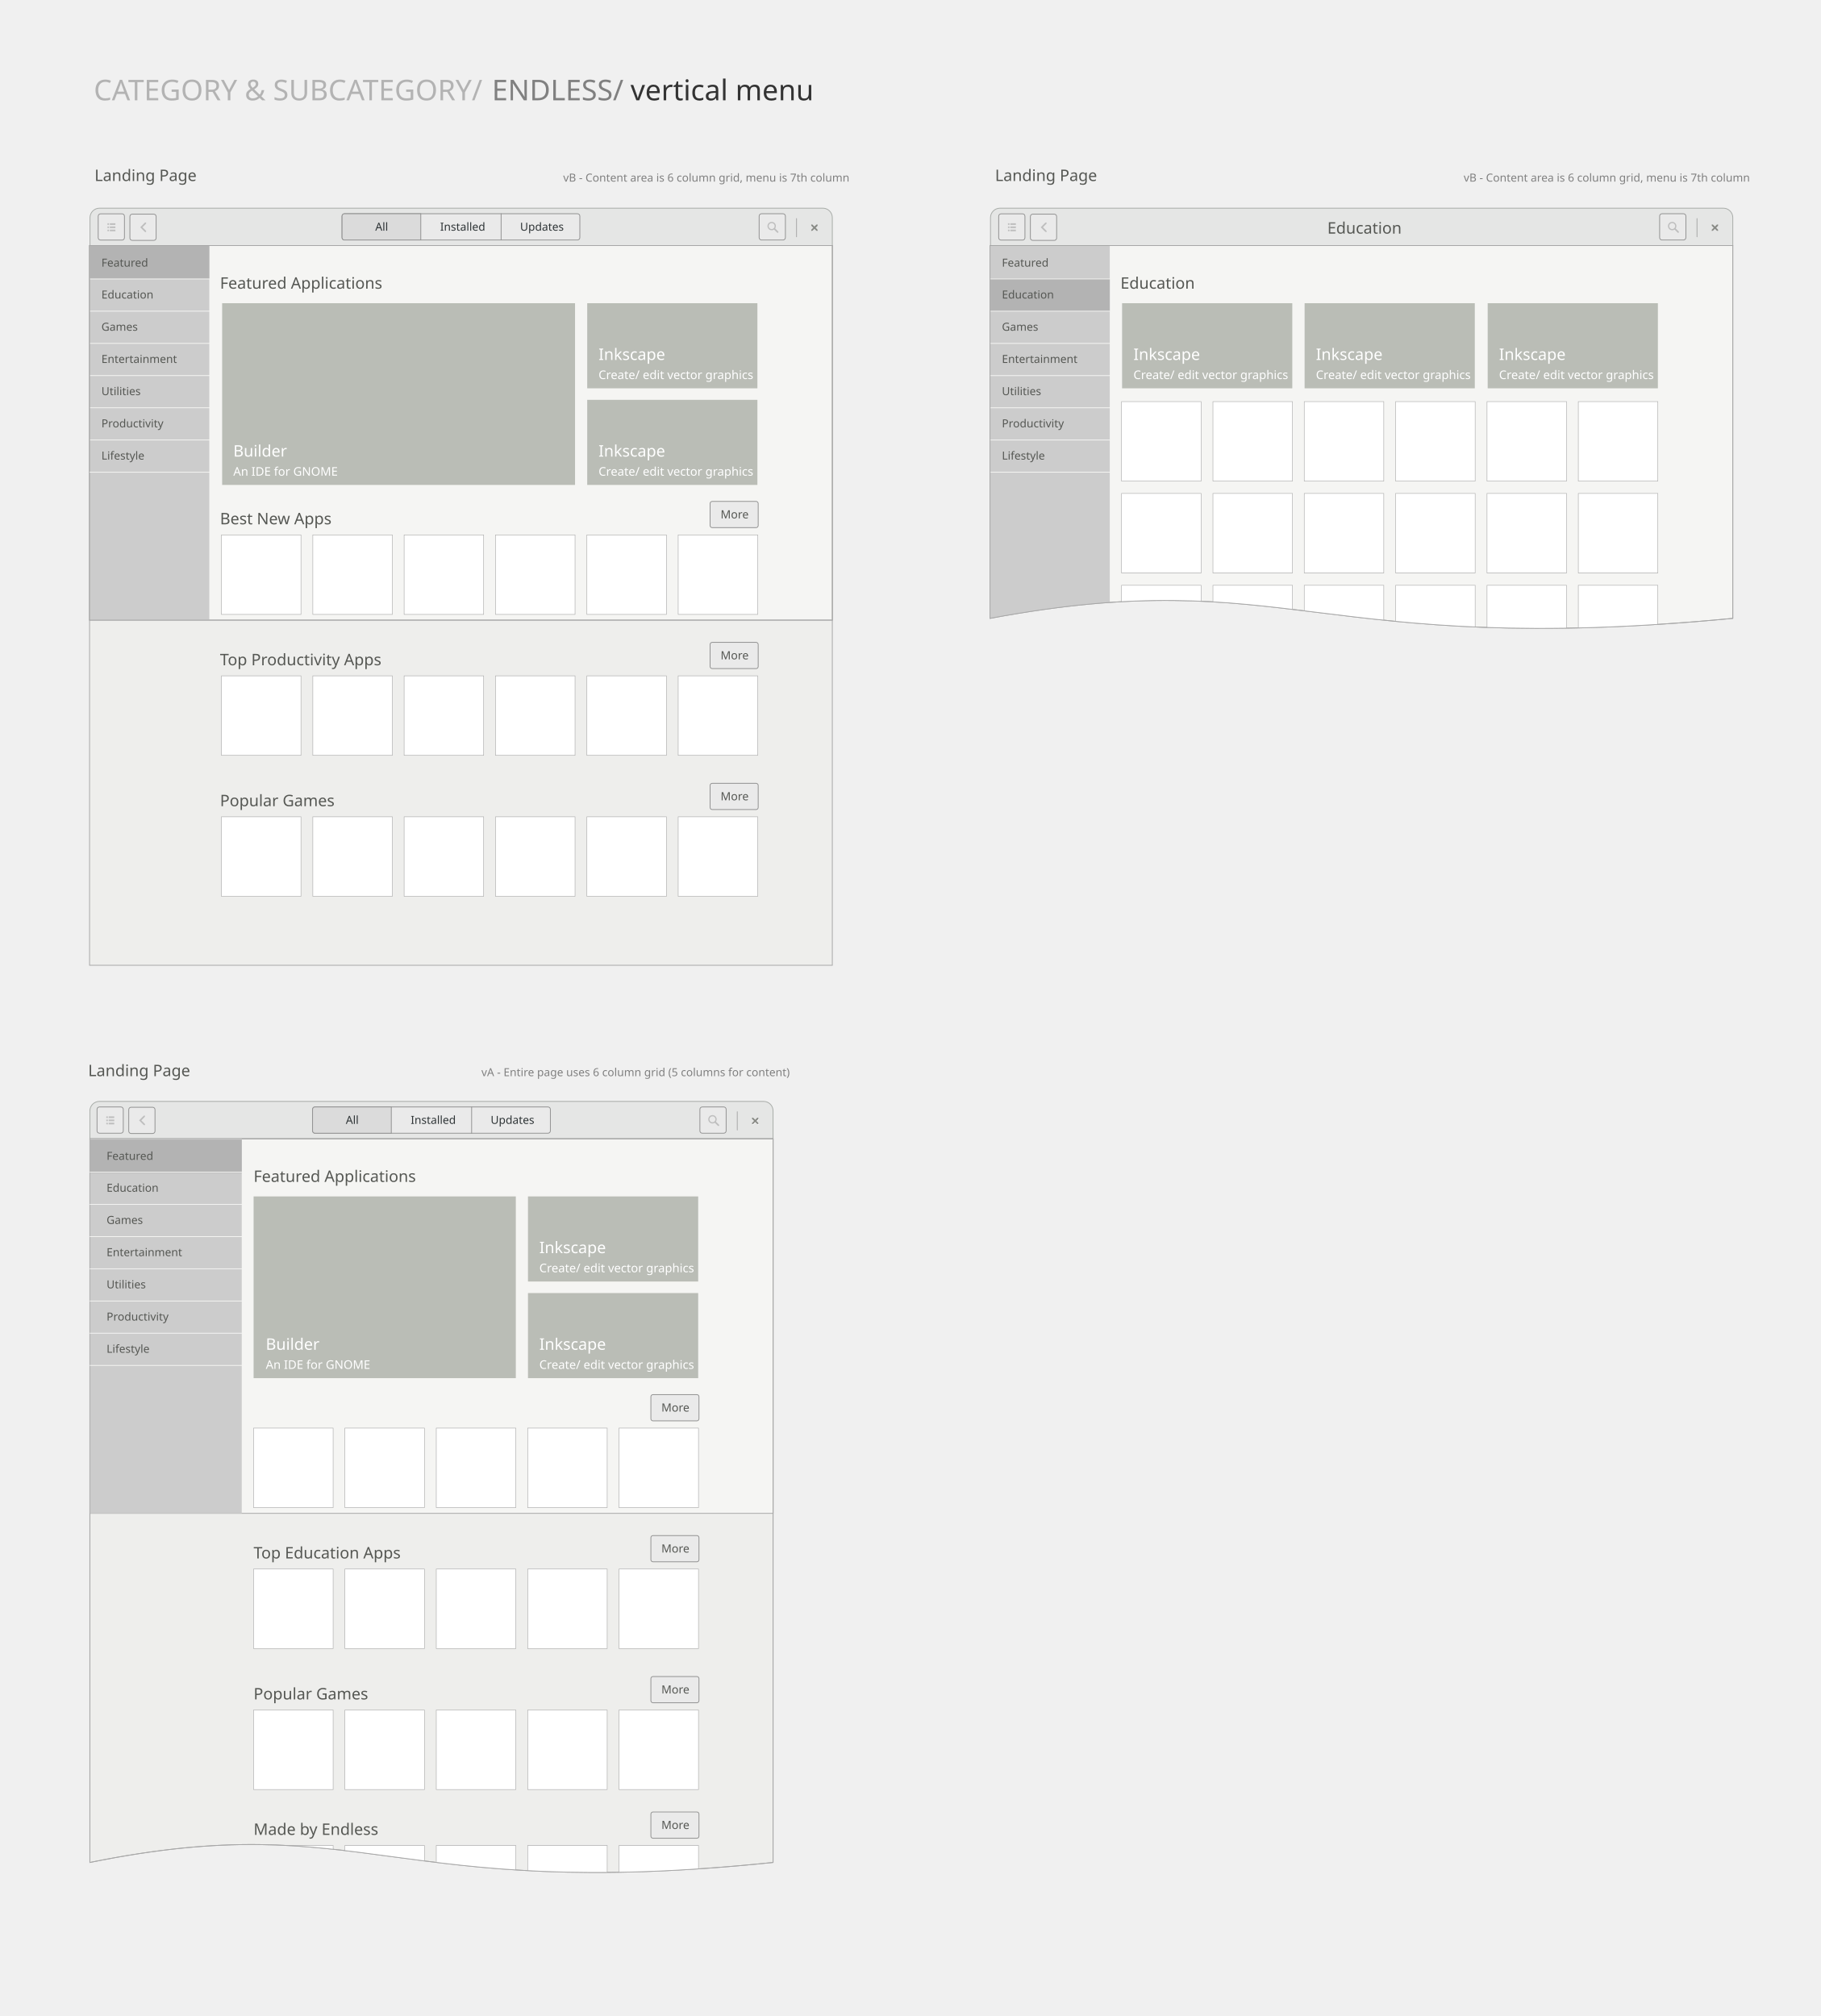
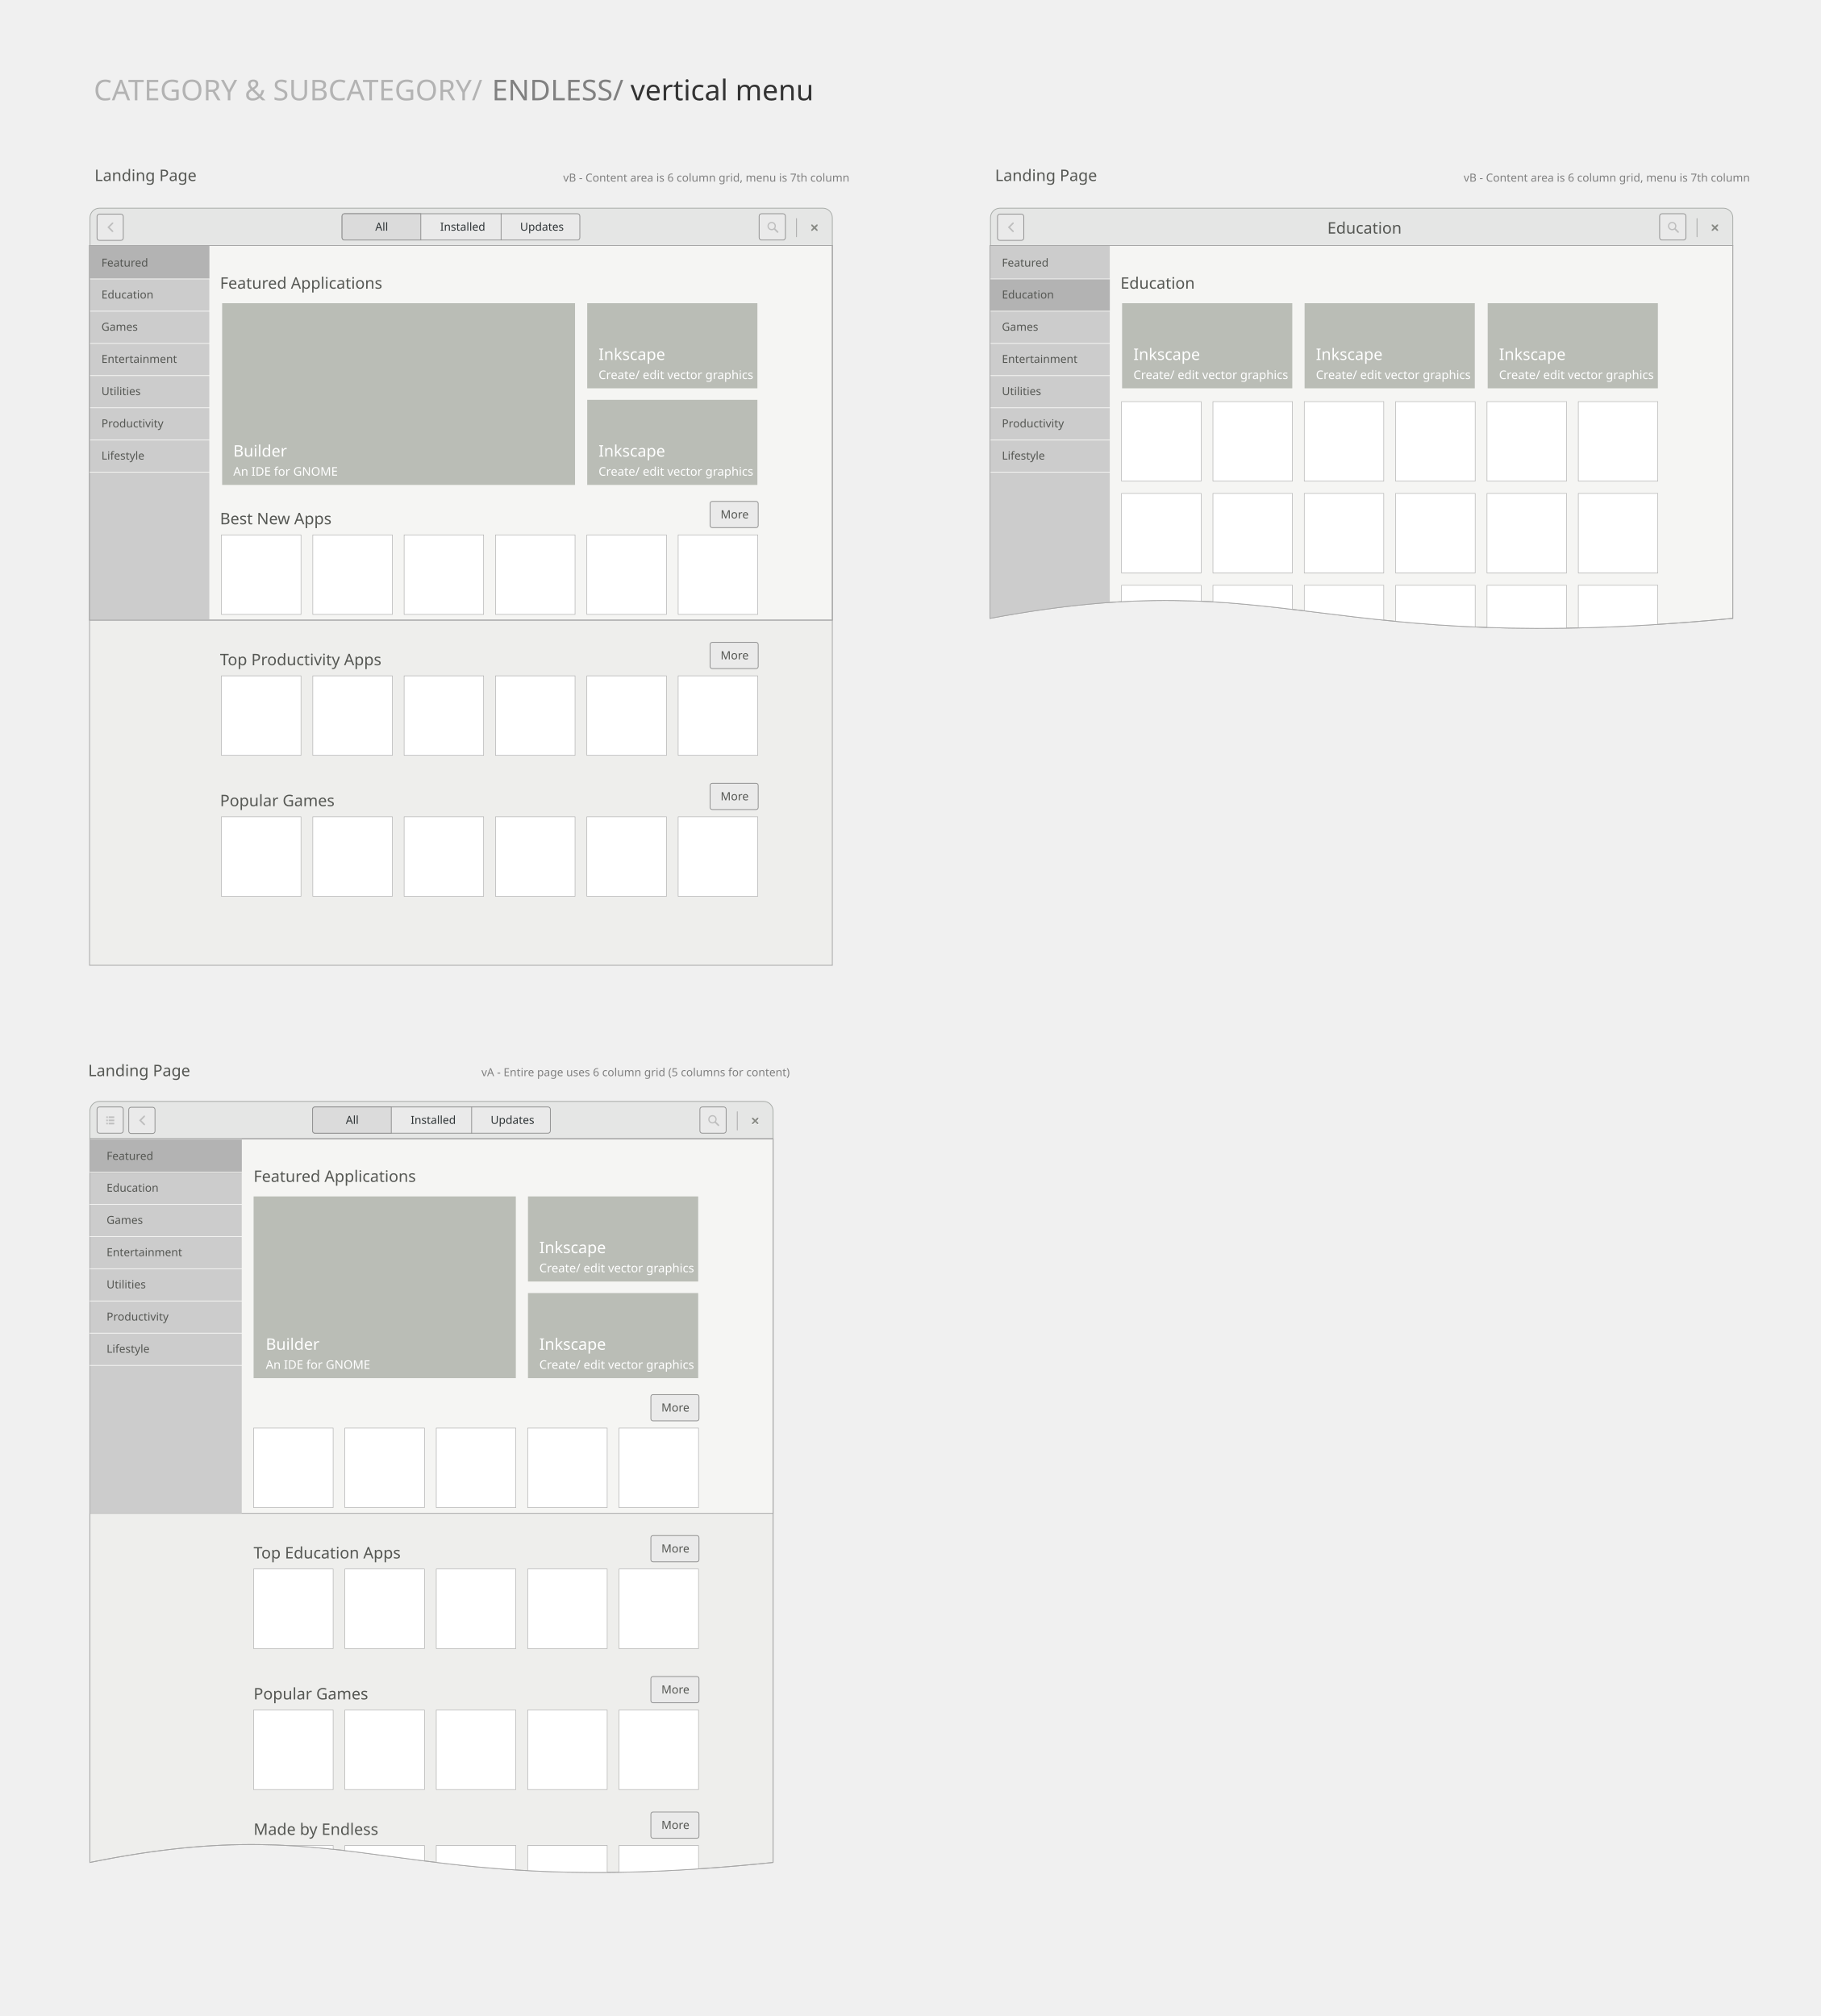
<svg xmlns="http://www.w3.org/2000/svg" id="svg3923" viewBox="0 0 2289.23 2534.99">
  <defs>
    <style>.cls-1,.cls-11,.cls-16,.cls-17,.cls-27,.cls-30,.cls-5{fill:none;}.cls-2{fill:#f5f5f3;}.cls-15,.cls-2,.cls-27,.cls-3,.cls-5{stroke:#a7a7a7;}.cls-2,.cls-27,.cls-3,.cls-30{stroke-linecap:square;}.cls-3{fill:#eeeeec;}.cls-4{fill:#e5e6e5;stroke:#a7aba7;}.cls-11,.cls-16,.cls-17,.cls-5{stroke-linecap:round;}.cls-21,.cls-6{fill:#888a85;}.cls-10,.cls-13,.cls-14,.cls-18,.cls-19,.cls-7{isolation:isolate;}.cls-13,.cls-7{font-size:20px;}.cls-18,.cls-31,.cls-7{fill:#555753;}.cls-10,.cls-13,.cls-14,.cls-18,.cls-19,.cls-23,.cls-31,.cls-7{font-family:Cantarell;}.cls-8{fill:#eaeaea;}.cls-11,.cls-8,.cls-9{stroke:#919191;}.cls-9{fill:#dbdbdb;}.cls-10,.cls-19,.cls-31{font-size:14px;}.cls-10{fill:#2e3436;}.cls-12{fill:#babdb6;}.cls-13,.cls-14,.cls-15,.cls-20{fill:#fff;}.cls-14{font-size:15px;}.cls-15{stroke-width:0.62px;}.cls-16,.cls-17{stroke:#bebebe;stroke-linejoin:round;}.cls-16{stroke-width:1.55px;}.cls-17{stroke-width:2px;}.cls-18{font-size:14.3px;}.cls-19,.cls-24{fill:gray;}.cls-21{fill-opacity:0;}.cls-22{fill:#bebebe;}.cls-23{font-size:36px;}.cls-23,.cls-29{fill:#b3b3b3;}.cls-25{fill:#333;}.cls-26{clip-path:url(#clip-path);}.cls-28{fill:#ccc;}.cls-30{stroke:#f5f5f3;}.cls-32{clip-path:url(#clip-path-2);}</style>
    <clipPath id="clip-path">
      <path id="path4040" class="cls-1" d="M113,1431.93H972v910c-481,50-514-70-859,0v-910Z" />
    </clipPath>
    <clipPath id="clip-path-2">
      <path id="path4040-2" data-name="path4040" class="cls-1" d="M1244.83,308.77h933.88V777.56c-522.93,50-558.81-70-933.88,0V308.77Z" />
    </clipPath>
  </defs>
  <path id="path4040-3" data-name="path4040" class="cls-2" d="M1244.83,308.77h933.88V777.56c-522.93,50-558.81-70-933.88,0V308.77Z" />
  <path id="path4040-4" data-name="path4040" class="cls-3" d="M113,1431.93H972v910c-481,50-514-70-859,0v-910Z" />
  <path id="rect14533" class="cls-3" d="M112.62,308.77H1046.5v905H112.62v-905Z" />
  <path id="path14535" class="cls-4" d="M125.15,261.77H1034.5a11.91,11.91,0,0,1,12,12v35H113.15v-35a12,12,0,0,1,12-12h0Z" />
  <path id="path14609" class="cls-5" d="M1001.5,274.77v23" />
  <path id="path14644" class="cls-6" d="M1020,282.27h1a0.91,0.91,0,0,1,.7.3l2.3,2.3,2.3-2.3a1.08,1.08,0,0,1,.7-0.3h1v1a1.08,1.08,0,0,1-.2.8l-2.3,2.3,2.2,2.2a1.08,1.08,0,0,1,.3.7v1h-1a0.91,0.91,0,0,1-.7-0.3l-2.3-2.3-2.3,2.3a1.08,1.08,0,0,1-.7.3h-1v-1a0.91,0.91,0,0,1,.3-0.7l2.3-2.2-2.3-2.3a1.14,1.14,0,0,1-.3-0.8v-1Z" />
  <rect id="rect40287" class="cls-2" x="112.62" y="308.77" width="933.88" height="471" />
  <text class="cls-7" transform="translate(118.89 227.62)">Landing Page</text>
  <path id="rect4808" class="cls-8" d="M433.06,268.77h293a3,3,0,0,1,3,3v27a3,3,0,0,1-3,3h-293a3,3,0,0,1-3-3v-27A3,3,0,0,1,433.06,268.77Z" />
  <path id="path4902" class="cls-9" d="M433.06,301.77h96v-33h-96a3,3,0,0,0-3,3v27A3,3,0,0,0,433.06,301.77Z" />
  <text class="cls-10" transform="translate(471.82 290.06)">All</text>
  <text class="cls-10" transform="translate(553.4 290.06)">Installed</text>
  <path id="path4818" class="cls-11" d="M630.06,268.77v33" />
  <text class="cls-10" transform="translate(653.91 290.06)">Updates</text>
  <rect id="rect24268" class="cls-12" x="279.31" y="381.27" width="443.7" height="228.5" />
  <rect id="rect24268-2" data-name="rect24268" class="cls-12" x="738.31" y="381.27" width="214" height="107" />
  <text class="cls-7" transform="translate(276.61 363.03)">Featured Applications</text>
  <text class="cls-13" transform="translate(293.36 574.12)">Builder</text>
  <text class="cls-14" transform="translate(293.36 598.12)">An IDE for GNOME</text>
  <text class="cls-13" transform="translate(752.54 452.62)">Inkscape</text>
  <text class="cls-14" transform="translate(752.54 476.62)">Create/ edit vector graphics</text>
  <rect id="rect24268-3" data-name="rect24268" class="cls-12" x="738.31" y="502.77" width="214" height="107" />
  <text class="cls-13" transform="translate(752.54 574.12)">Inkscape</text>
  <text class="cls-14" transform="translate(752.54 598.12)">Create/ edit vector graphics</text>
  <text class="cls-7" transform="translate(276.61 659.27)">Best New Apps</text>
  <rect id="rect24286" class="cls-15" x="278.41" y="672.58" width="100" height="100" />
  <rect id="rect24286-2" data-name="rect24286" class="cls-15" x="393.31" y="672.58" width="100" height="100" />
  <rect id="rect24286-3" data-name="rect24286" class="cls-15" x="508.11" y="672.58" width="100" height="100" />
  <rect id="rect24286-4" data-name="rect24286" class="cls-15" x="623.01" y="672.58" width="100" height="100" />
  <rect id="rect24286-5" data-name="rect24286" class="cls-15" x="737.91" y="672.58" width="100" height="100" />
  <rect id="rect24286-6" data-name="rect24286" class="cls-15" x="852.71" y="672.58" width="100" height="100" />
  <path id="path4040-5" data-name="path4040" class="cls-1" d="M112.62,308.77H1046.5v905c-522.93,50-558.81-70-933.88,0v-905Z" />
  <path id="rect10337" class="cls-8" d="M957.5,268.77h27a3,3,0,0,1,3,3v27a3,3,0,0,1-3,3h-27a3,3,0,0,1-3-3v-27A3,3,0,0,1,957.5,268.77Z" />
  <g id="g2204">
    <path id="path27918" class="cls-16" d="M974.76,284.27a4.51,4.51,0,1,1-4.51-4.5A4.5,4.5,0,0,1,974.76,284.27Z" />
    <path id="path27941" class="cls-17" d="M973.76,287.77l4,4" />
    <rect id="rect1431" class="cls-1" x="963.75" y="277.77" width="16" height="16" />
  </g>
  <rect class="cls-8" x="892.83" y="630.47" width="60.48" height="33" rx="2.67" ry="2.67" />
  <text class="cls-18" transform="translate(906.01 651.84)">More</text>
  <text class="cls-7" transform="translate(276.61 836.52)">Top Productivity Apps</text>
  <rect id="rect24286-7" data-name="rect24286" class="cls-15" x="278.41" y="849.83" width="100" height="100" />
  <rect id="rect24286-8" data-name="rect24286" class="cls-15" x="393.31" y="849.83" width="100" height="100" />
  <rect id="rect24286-9" data-name="rect24286" class="cls-15" x="508.11" y="849.83" width="100" height="100" />
  <rect id="rect24286-10" data-name="rect24286" class="cls-15" x="623.01" y="849.83" width="100" height="100" />
  <rect id="rect24286-11" data-name="rect24286" class="cls-15" x="737.91" y="849.83" width="100" height="100" />
  <rect id="rect24286-12" data-name="rect24286" class="cls-15" x="852.71" y="849.83" width="100" height="100" />
  <rect class="cls-8" x="892.83" y="807.72" width="60.48" height="33" rx="2.67" ry="2.67" />
  <text class="cls-18" transform="translate(906.01 829.08)">More</text>
  <text class="cls-7" transform="translate(276.61 1013.76)">Popular Games</text>
  <rect id="rect24286-13" data-name="rect24286" class="cls-15" x="278.41" y="1027.07" width="100" height="100" />
  <rect id="rect24286-14" data-name="rect24286" class="cls-15" x="393.31" y="1027.07" width="100" height="100" />
  <rect id="rect24286-15" data-name="rect24286" class="cls-15" x="508.11" y="1027.07" width="100" height="100" />
  <rect id="rect24286-16" data-name="rect24286" class="cls-15" x="623.01" y="1027.07" width="100" height="100" />
  <rect id="rect24286-17" data-name="rect24286" class="cls-15" x="737.91" y="1027.07" width="100" height="100" />
  <rect id="rect24286-18" data-name="rect24286" class="cls-15" x="852.71" y="1027.07" width="100" height="100" />
  <rect class="cls-8" x="892.83" y="984.97" width="60.48" height="33" rx="2.67" ry="2.67" />
  <text class="cls-18" transform="translate(906.01 1006.33)">More</text>
  <text class="cls-19" transform="translate(708.11 228.37)">vB - Content area is 6 column grid, menu is 7th column</text>
  <text class="cls-19" transform="translate(605.26 1353.21)">vA - Entire page uses 6 column grid (5 columns for content)</text>
  <path id="path14535-2" data-name="path14535" class="cls-4" d="M125,1384.93H960a11.91,11.91,0,0,1,12,12v35H113v-35a12,12,0,0,1,12-12h0Z" />
  <path id="path14551" class="cls-20" d="M946,1406.13h1a0.91,0.91,0,0,1,.7.3l2.3,2.3,2.3-2.3a1.08,1.08,0,0,1,.7-0.3h1v1a1.08,1.08,0,0,1-.2.8l-2.3,2.3,2.2,2.2a1.08,1.08,0,0,1,.3.7v1h-1a0.91,0.91,0,0,1-.7-0.3l-2.3-2.3-2.3,2.3a1.08,1.08,0,0,1-.7.3h-1v-1a0.91,0.91,0,0,1,.3-0.7l2.3-2.2-2.3-2.3a1.14,1.14,0,0,1-.3-0.8v-1Z" />
  <path id="path14609-2" data-name="path14609" class="cls-5" d="M927,1397.93v23" />
  <path id="path14644-2" data-name="path14644" class="cls-6" d="M945.54,1405.43h1a0.91,0.91,0,0,1,.7.3l2.3,2.3,2.3-2.3a1.08,1.08,0,0,1,.7-0.3h1v1a1.08,1.08,0,0,1-.2.8l-2.3,2.3,2.2,2.2a1.08,1.08,0,0,1,.3.7v1h-1a0.91,0.91,0,0,1-.7-0.3l-2.3-2.3-2.3,2.3a1.08,1.08,0,0,1-.7.3h-1v-1a0.91,0.91,0,0,1,.3-0.7l2.3-2.2-2.3-2.3a1.14,1.14,0,0,1-.3-0.8v-1Z" />
  <rect id="rect40287-2" data-name="rect40287" class="cls-2" x="113.04" y="1431.93" width="859" height="471" />
  <text class="cls-7" transform="translate(110.84 1353.21)">Landing Page</text>
  <path id="rect4808-2" data-name="rect4808" class="cls-8" d="M396,1391.93H689a3,3,0,0,1,3,3v27a3,3,0,0,1-3,3H396a3,3,0,0,1-3-3v-27A3,3,0,0,1,396,1391.93Z" />
  <path id="path4902-2" data-name="path4902" class="cls-9" d="M396,1424.93h96v-33H396a3,3,0,0,0-3,3v27A3,3,0,0,0,396,1424.93Z" />
  <text class="cls-10" transform="translate(434.8 1413.21)">All</text>
  <text class="cls-10" transform="translate(516.38 1413.21)">Installed</text>
  <path id="path4818-2" data-name="path4818" class="cls-11" d="M593,1391.93v33" />
  <text class="cls-10" transform="translate(616.89 1413.21)">Updates</text>
  <rect id="rect24268-4" data-name="rect24268" class="cls-12" x="318.85" y="1504.43" width="329.7" height="228.5" />
  <rect id="rect24268-5" data-name="rect24268" class="cls-12" x="663.85" y="1504.43" width="214" height="107" />
  <text class="cls-7" transform="translate(318.85 1486.19)">Featured Applications</text>
  <text class="cls-13" transform="translate(334.18 1697.27)">Builder</text>
  <text class="cls-14" transform="translate(334.18 1721.27)">An IDE for GNOME</text>
  <text class="cls-13" transform="translate(678.08 1575.77)">Inkscape</text>
  <text class="cls-14" transform="translate(678.08 1599.77)">Create/ edit vector graphics</text>
  <rect id="rect24268-6" data-name="rect24268" class="cls-12" x="663.85" y="1625.93" width="214" height="107" />
  <text class="cls-13" transform="translate(678.08 1697.27)">Inkscape</text>
  <text class="cls-14" transform="translate(678.08 1721.27)">Create/ edit vector graphics</text>
  <rect id="rect24286-19" data-name="rect24286" class="cls-15" x="318.85" y="1795.73" width="100" height="100" />
  <rect id="rect24286-20" data-name="rect24286" class="cls-15" x="433.65" y="1795.73" width="100" height="100" />
  <rect id="rect24286-21" data-name="rect24286" class="cls-15" x="548.55" y="1795.73" width="100" height="100" />
  <rect id="rect24286-22" data-name="rect24286" class="cls-15" x="663.45" y="1795.73" width="100" height="100" />
  <rect id="rect24286-23" data-name="rect24286" class="cls-15" x="778.25" y="1795.73" width="100" height="100" />
  <path id="path4040-6" data-name="path4040" class="cls-1" d="M113,1431.93H972v910c-481,50-514-70-859,0v-910Z" />
  <path id="rect10337-2" data-name="rect10337" class="cls-8" d="M883,1391.93h27a3,3,0,0,1,3,3v27a3,3,0,0,1-3,3H883a3,3,0,0,1-3-3v-27A3,3,0,0,1,883,1391.93Z" />
  <g id="g2204-2" data-name="g2204">
    <path id="path27918-2" data-name="path27918" class="cls-16" d="M900.3,1407.43a4.51,4.51,0,1,1-4.51-4.5A4.5,4.5,0,0,1,900.3,1407.43Z" />
    <path id="path27941-2" data-name="path27941" class="cls-17" d="M899.3,1410.93l4,4" />
    <rect id="rect1431-2" data-name="rect1431" class="cls-1" x="889.29" y="1400.93" width="16" height="16" />
  </g>
  <path id="rect10337-3" data-name="rect10337" class="cls-8" d="M125,1391.93h27a3,3,0,0,1,3,3v27a3,3,0,0,1-3,3H125a3,3,0,0,1-3-3v-27A3,3,0,0,1,125,1391.93Z" />
  <g id="g15665">
    <rect id="rect5354" class="cls-21" x="130.66" y="1400.8" width="16" height="16" />
    <rect id="rect5356" class="cls-22" x="136.66" y="1403.8" width="7" height="2" />
    <rect id="rect5358" class="cls-22" x="136.66" y="1407.8" width="7" height="2" />
    <rect id="rect5360" class="cls-22" x="136.66" y="1411.8" width="7" height="2" />
    <path id="rect5398" class="cls-22" d="M134,1403.8h1.23a0.38,0.38,0,0,1,.38.38v1.24a0.38,0.38,0,0,1-.38.38H134a0.38,0.38,0,0,1-.38-0.38v-1.24A0.38,0.38,0,0,1,134,1403.8Z" />
    <path id="rect5401" class="cls-22" d="M134,1407.82h1.23a0.38,0.38,0,0,1,.38.38v1.24a0.38,0.38,0,0,1-.38.38H134a0.38,0.38,0,0,1-.38-0.38v-1.24A0.38,0.38,0,0,1,134,1407.82Z" />
    <path id="rect5403" class="cls-22" d="M134,1411.8h1.23a0.38,0.38,0,0,1,.38.38v1.24a0.38,0.38,0,0,1-.38.38H134a0.38,0.38,0,0,1-.38-0.38v-1.24A0.38,0.38,0,0,1,134,1411.8Z" />
  </g>
  <rect class="cls-8" x="818.37" y="1753.63" width="60.48" height="33" rx="2.67" ry="2.67" />
  <text class="cls-18" transform="translate(831.55 1774.99)">More</text>
  <text class="cls-7" transform="translate(318.85 1959.67)">Top Education Apps</text>
  <rect id="rect24286-24" data-name="rect24286" class="cls-15" x="318.85" y="1972.98" width="100" height="100" />
  <rect id="rect24286-25" data-name="rect24286" class="cls-15" x="433.65" y="1972.98" width="100" height="100" />
  <rect id="rect24286-26" data-name="rect24286" class="cls-15" x="548.55" y="1972.98" width="100" height="100" />
  <rect id="rect24286-27" data-name="rect24286" class="cls-15" x="663.45" y="1972.98" width="100" height="100" />
  <rect id="rect24286-28" data-name="rect24286" class="cls-15" x="778.25" y="1972.98" width="100" height="100" />
  <rect class="cls-8" x="818.37" y="1930.87" width="60.48" height="33" rx="2.67" ry="2.67" />
  <text class="cls-18" transform="translate(831.55 1952.24)">More</text>
  <text class="cls-7" transform="translate(318.85 2136.92)">Popular Games</text>
  <rect id="rect24286-29" data-name="rect24286" class="cls-15" x="318.85" y="2150.23" width="100" height="100" />
  <rect id="rect24286-30" data-name="rect24286" class="cls-15" x="433.65" y="2150.23" width="100" height="100" />
  <rect id="rect24286-31" data-name="rect24286" class="cls-15" x="548.55" y="2150.23" width="100" height="100" />
  <rect id="rect24286-32" data-name="rect24286" class="cls-15" x="663.45" y="2150.23" width="100" height="100" />
  <rect id="rect24286-33" data-name="rect24286" class="cls-15" x="778.25" y="2150.23" width="100" height="100" />
  <rect class="cls-8" x="818.37" y="2108.12" width="60.48" height="33" rx="2.67" ry="2.67" />
  <text class="cls-18" transform="translate(831.55 2129.49)">More</text>
  <text class="cls-7" transform="translate(318.85 2307.25)">Made by Endless</text>
  <rect class="cls-8" x="818.37" y="2278.45" width="60.48" height="33" rx="2.67" ry="2.67" />
  <text class="cls-18" transform="translate(831.55 2299.82)">More</text>
  <text class="cls-23" transform="translate(117.86 126.13)">CATEGORY &amp; SUBCATEGORY/ <tspan class="cls-24" x="500.65" y="0">ENDLESS/</tspan>
    <tspan x="665.09" y="0"> </tspan>
    <tspan class="cls-25" x="674.92" y="0">vertical menu</tspan>
  </text>
  <g class="cls-26">
    <rect id="rect24286-34" data-name="rect24286" class="cls-15" x="318.85" y="2320.56" width="100" height="100" />
    <rect id="rect24286-35" data-name="rect24286" class="cls-15" x="433.65" y="2320.56" width="100" height="100" />
    <rect id="rect24286-36" data-name="rect24286" class="cls-15" x="548.55" y="2320.56" width="100" height="100" />
    <rect id="rect24286-37" data-name="rect24286" class="cls-15" x="663.45" y="2320.56" width="100" height="100" />
    <rect id="rect24286-38" data-name="rect24286" class="cls-15" x="778.25" y="2320.56" width="100" height="100" />
  </g>
  <path id="path4040-7" data-name="path4040" class="cls-27" d="M113,1431.93H972v910c-481,50-514-70-859,0v-910Z" />
  <rect id="rect40287-3" data-name="rect40287" class="cls-28" x="113.35" y="1431.93" width="190.6" height="471" />
  <rect id="rect40287-4" data-name="rect40287" class="cls-29" x="113.15" y="1432.93" width="190.8" height="42" />
  <line class="cls-30" x1="113.35" y1="1473.93" x2="303.95" y2="1473.93" />
  <text class="cls-31" transform="translate(133.97 1498.52)">Education</text>
  <text class="cls-31" transform="translate(133.97 1458.43)">Featured</text>
  <line class="cls-30" x1="113.35" y1="1514.43" x2="303.95" y2="1514.43" />
  <text class="cls-31" transform="translate(133.97 1539.02)">Games</text>
  <line class="cls-30" x1="113.35" y1="1554.93" x2="303.95" y2="1554.93" />
  <text class="cls-31" transform="translate(133.97 1579.52)">Entertainment</text>
  <line class="cls-30" x1="113.35" y1="1595.43" x2="303.95" y2="1595.43" />
  <text class="cls-31" transform="translate(133.97 1620.02)">Utilities</text>
  <line class="cls-30" x1="113.35" y1="1635.93" x2="303.95" y2="1635.93" />
  <text class="cls-31" transform="translate(133.97 1660.52)">Productivity</text>
  <line class="cls-30" x1="113.35" y1="1676.43" x2="303.95" y2="1676.43" />
  <text class="cls-31" transform="translate(133.97 1701.02)">Lifestyle</text>
  <line class="cls-30" x1="113.35" y1="1716.93" x2="303.95" y2="1716.93" />
  <rect id="rect40287-5" data-name="rect40287" class="cls-28" x="113.15" y="308.77" width="150" height="471" />
  <rect id="rect40287-6" data-name="rect40287" class="cls-29" x="113.15" y="308.77" width="150" height="42" />
  <line class="cls-30" x1="113.15" y1="350.77" x2="263.15" y2="350.77" />
  <text class="cls-31" transform="translate(127.5 375.37)">Education</text>
  <text class="cls-31" transform="translate(127.5 335.27)">Featured</text>
  <line class="cls-30" x1="113.15" y1="391.27" x2="263.15" y2="391.27" />
  <text class="cls-31" transform="translate(127.5 415.87)">Games</text>
  <line class="cls-30" x1="113.15" y1="431.77" x2="263.15" y2="431.77" />
  <text class="cls-31" transform="translate(127.5 456.37)">Entertainment</text>
  <line class="cls-30" x1="113.15" y1="472.27" x2="263.15" y2="472.27" />
  <text class="cls-31" transform="translate(127.5 496.87)">Utilities</text>
  <line class="cls-30" x1="113.15" y1="512.77" x2="263.15" y2="512.77" />
  <text class="cls-31" transform="translate(127.5 537.37)">Productivity</text>
  <line class="cls-30" x1="113.15" y1="553.27" x2="263.15" y2="553.27" />
  <text class="cls-31" transform="translate(127.5 577.87)">Lifestyle</text>
  <rect id="rect40287-7" data-name="rect40287" class="cls-27" x="112.62" y="308.77" width="933.88" height="471" />
  <line class="cls-30" x1="113.15" y1="593.77" x2="263.15" y2="593.77" />
  <path id="rect27529" class="cls-8" d="M164.89,1392.3h27a3,3,0,0,1,3,3v27a3,3,0,0,1-3,3h-27a3,3,0,0,1-3-3v-27A3,3,0,0,1,164.89,1392.3Z" />
  <path id="path27535" class="cls-22" d="M174.89,1408.8l5.7,5.7a1.08,1.08,0,0,0,.7.3h1v-1a0.91,0.91,0,0,0-.3-0.7l-4.3-4.3,4.3-4.3a1.08,1.08,0,0,0,.3-0.7v-1h-1a0.91,0.91,0,0,0-.7.3Z" />
-   <path id="rect10337-4" data-name="rect10337" class="cls-8" d="M126.47,268.89h27a3,3,0,0,1,3,3v27a3,3,0,0,1-3,3h-27a3,3,0,0,1-3-3v-27A3,3,0,0,1,126.47,268.89Z" />
-   <g id="g15665-2" data-name="g15665">
-     <rect id="rect5354-2" data-name="rect5354" class="cls-21" x="132.1" y="277.77" width="16" height="16" />
-     <rect id="rect5356-2" data-name="rect5356" class="cls-22" x="138.1" y="280.77" width="7" height="2" />
-     <rect id="rect5358-2" data-name="rect5358" class="cls-22" x="138.1" y="284.77" width="7" height="2" />
-     <rect id="rect5360-2" data-name="rect5360" class="cls-22" x="138.1" y="288.77" width="7" height="2" />
-     <path id="rect5398-2" data-name="rect5398" class="cls-22" d="M135.48,280.77h1.23a0.38,0.38,0,0,1,.38.38v1.24a0.38,0.38,0,0,1-.38.38h-1.23a0.38,0.38,0,0,1-.38-0.38v-1.24A0.38,0.38,0,0,1,135.48,280.77Z" />
-     <path id="rect5401-2" data-name="rect5401" class="cls-22" d="M135.48,284.78h1.23a0.38,0.38,0,0,1,.38.38v1.24a0.38,0.38,0,0,1-.38.38h-1.23a0.38,0.38,0,0,1-.38-0.38v-1.24A0.38,0.38,0,0,1,135.48,284.78Z" />
-     <path id="rect5403-2" data-name="rect5403" class="cls-22" d="M135.48,288.77h1.23a0.38,0.38,0,0,1,.38.38v1.24a0.38,0.38,0,0,1-.38.38h-1.23a0.38,0.38,0,0,1-.38-0.38v-1.24A0.38,0.38,0,0,1,135.48,288.77Z" />
-   </g>
-   <path id="rect27529-2" data-name="rect27529" class="cls-8" d="M166.32,269.27h27a3,3,0,0,1,3,3v27a3,3,0,0,1-3,3h-27a3,3,0,0,1-3-3v-27A3,3,0,0,1,166.32,269.27Z" />
-   <path id="path27535-2" data-name="path27535" class="cls-22" d="M176.32,285.77l5.7,5.7a1.08,1.08,0,0,0,.7.3h1v-1a0.91,0.91,0,0,0-.3-0.7l-4.3-4.3,4.3-4.3a1.08,1.08,0,0,0,.3-0.7v-1h-1a0.91,0.91,0,0,0-.7.3Z" />
+   <path id="rect27529-2" data-name="rect27529" class="cls-8" d="M125,269.27h27a3,3,0,0,1,3,3v27a3,3,0,0,1-3,3H125a3,3,0,0,1-3-3v-27A3,3,0,0,1,125,269.27Z" />
+   <path id="path27535-2" data-name="path27535" class="cls-22" d="M135,285.77l5.7,5.7a1.08,1.08,0,0,0,.7.3h1v-1a0.91,0.91,0,0,0-.3-0.7l-4.3-4.3,4.3-4.3a1.08,1.08,0,0,0,.3-0.7v-1h-1a0.91,0.91,0,0,0-.7.3Z" />
  <path id="path14535-3" data-name="path14535" class="cls-4" d="M1257.36,261.77h909.35a11.91,11.91,0,0,1,12,12v35H1245.36v-35a12,12,0,0,1,12-12h0Z" />
  <path id="path14609-3" data-name="path14609" class="cls-5" d="M2133.71,274.77v23" />
  <path id="path14644-3" data-name="path14644" class="cls-6" d="M2152.21,282.27h1a0.91,0.91,0,0,1,.7.3l2.3,2.3,2.3-2.3a1.08,1.08,0,0,1,.7-0.3h1v1a1.08,1.08,0,0,1-.2.8l-2.3,2.3,2.2,2.2a1.08,1.08,0,0,1,.3.7v1h-1a0.91,0.91,0,0,1-.7-0.3l-2.3-2.3-2.3,2.3a1.08,1.08,0,0,1-.7.3h-1v-1a0.91,0.91,0,0,1,.3-0.7l2.3-2.2-2.3-2.3a1.14,1.14,0,0,1-.3-0.8v-1Z" />
  <text class="cls-7" transform="translate(1251.1 227.62)">Landing Page</text>
-   <path id="rect10337-5" data-name="rect10337" class="cls-8" d="M2089.71,268.77h27a3,3,0,0,1,3,3v27a3,3,0,0,1-3,3h-27a3,3,0,0,1-3-3v-27A3,3,0,0,1,2089.71,268.77Z" />
+   <path id="rect10337-4" data-name="rect10337" class="cls-8" d="M2089.71,268.77h27a3,3,0,0,1,3,3v27a3,3,0,0,1-3,3h-27a3,3,0,0,1-3-3v-27A3,3,0,0,1,2089.71,268.77Z" />
  <g id="g2204-3" data-name="g2204">
    <path id="path27918-3" data-name="path27918" class="cls-16" d="M2107,284.27a4.51,4.51,0,1,1-4.51-4.5A4.5,4.5,0,0,1,2107,284.27Z" />
    <path id="path27941-3" data-name="path27941" class="cls-17" d="M2106,287.77l4,4" />
    <rect id="rect1431-3" data-name="rect1431" class="cls-1" x="2095.96" y="277.77" width="16" height="16" />
  </g>
  <text class="cls-19" transform="translate(1840.33 228.37)">vB - Content area is 6 column grid, menu is 7th column</text>
-   <path id="rect10337-6" data-name="rect10337" class="cls-8" d="M1258.69,268.89h27a3,3,0,0,1,3,3v27a3,3,0,0,1-3,3h-27a3,3,0,0,1-3-3v-27A3,3,0,0,1,1258.69,268.89Z" />
-   <g id="g15665-3" data-name="g15665">
-     <rect id="rect5354-3" data-name="rect5354" class="cls-21" x="1264.31" y="277.77" width="16" height="16" />
-     <rect id="rect5356-3" data-name="rect5356" class="cls-22" x="1270.31" y="280.77" width="7" height="2" />
-     <rect id="rect5358-3" data-name="rect5358" class="cls-22" x="1270.31" y="284.77" width="7" height="2" />
-     <rect id="rect5360-3" data-name="rect5360" class="cls-22" x="1270.31" y="288.77" width="7" height="2" />
-     <path id="rect5398-3" data-name="rect5398" class="cls-22" d="M1267.7,280.77h1.23a0.38,0.38,0,0,1,.38.38v1.24a0.38,0.38,0,0,1-.38.38h-1.23a0.38,0.38,0,0,1-.38-0.38v-1.24A0.38,0.38,0,0,1,1267.7,280.77Z" />
-     <path id="rect5401-3" data-name="rect5401" class="cls-22" d="M1267.7,284.78h1.23a0.38,0.38,0,0,1,.38.38v1.24a0.38,0.38,0,0,1-.38.38h-1.23a0.38,0.38,0,0,1-.38-0.38v-1.24A0.38,0.38,0,0,1,1267.7,284.78Z" />
-     <path id="rect5403-3" data-name="rect5403" class="cls-22" d="M1267.7,288.77h1.23a0.38,0.38,0,0,1,.38.38v1.24a0.38,0.38,0,0,1-.38.38h-1.23a0.38,0.38,0,0,1-.38-0.38v-1.24A0.38,0.38,0,0,1,1267.7,288.77Z" />
-   </g>
-   <path id="rect27529-3" data-name="rect27529" class="cls-8" d="M1298.54,269.27h27a3,3,0,0,1,3,3v27a3,3,0,0,1-3,3h-27a3,3,0,0,1-3-3v-27A3,3,0,0,1,1298.54,269.27Z" />
-   <path id="path27535-3" data-name="path27535" class="cls-22" d="M1308.54,285.77l5.7,5.7a1.08,1.08,0,0,0,.7.3h1v-1a0.91,0.91,0,0,0-.3-0.7l-4.3-4.3,4.3-4.3a1.08,1.08,0,0,0,.3-0.7v-1h-1a0.91,0.91,0,0,0-.7.3Z" />
+   <path id="rect27529-3" data-name="rect27529" class="cls-8" d="M1257.21,269.27h27a3,3,0,0,1,3,3v27a3,3,0,0,1-3,3h-27a3,3,0,0,1-3-3v-27A3,3,0,0,1,1257.21,269.27Z" />
+   <path id="path27535-3" data-name="path27535" class="cls-22" d="M1267.21,285.77l5.7,5.7a1.08,1.08,0,0,0,.7.3h1v-1a0.91,0.91,0,0,0-.3-0.7l-4.3-4.3,4.3-4.3a1.08,1.08,0,0,0,.3-0.7v-1h-1a0.91,0.91,0,0,0-.7.3Z" />
  <g class="cls-32">
    <rect id="rect24268-7" data-name="rect24268" class="cls-12" x="1870.52" y="381.27" width="214" height="107" />
    <text class="cls-7" transform="translate(1408.82 363.03)">Education</text>
    <text class="cls-13" transform="translate(1884.75 452.62)">Inkscape</text>
    <text class="cls-14" transform="translate(1884.75 476.62)">Create/ edit vector graphics</text>
    <rect id="rect24268-8" data-name="rect24268" class="cls-12" x="1640.32" y="381.27" width="214" height="107" />
    <text class="cls-13" transform="translate(1654.55 452.62)">Inkscape</text>
    <text class="cls-14" transform="translate(1654.55 476.62)">Create/ edit vector graphics</text>
    <rect id="rect24268-9" data-name="rect24268" class="cls-12" x="1410.84" y="381.27" width="214" height="107" />
    <text class="cls-13" transform="translate(1425.07 452.62)">Inkscape</text>
    <text class="cls-14" transform="translate(1425.07 476.62)">Create/ edit vector graphics</text>
    <rect id="rect40287-8" data-name="rect40287" class="cls-28" x="1245.36" y="308.77" width="150" height="471" />
    <rect id="rect40287-9" data-name="rect40287" class="cls-29" x="1245.36" y="350.77" width="150" height="40.5" />
    <line class="cls-30" x1="1245.36" y1="350.77" x2="1395.36" y2="350.77" />
    <text class="cls-31" transform="translate(1259.71 375.37)">Education</text>
    <text class="cls-31" transform="translate(1259.71 335.27)">Featured</text>
    <line class="cls-30" x1="1245.36" y1="391.27" x2="1395.36" y2="391.27" />
    <text class="cls-31" transform="translate(1259.71 415.87)">Games</text>
    <line class="cls-30" x1="1245.36" y1="431.77" x2="1395.36" y2="431.77" />
    <text class="cls-31" transform="translate(1259.71 456.37)">Entertainment</text>
    <line class="cls-30" x1="1245.36" y1="472.27" x2="1395.36" y2="472.27" />
    <text class="cls-31" transform="translate(1259.71 496.87)">Utilities</text>
    <line class="cls-30" x1="1245.36" y1="512.77" x2="1395.36" y2="512.77" />
    <text class="cls-31" transform="translate(1259.71 537.37)">Productivity</text>
    <line class="cls-30" x1="1245.36" y1="553.27" x2="1395.36" y2="553.27" />
    <text class="cls-31" transform="translate(1259.71 577.87)">Lifestyle</text>
    <line class="cls-30" x1="1245.36" y1="593.77" x2="1395.36" y2="593.77" />
    <rect id="rect24286-39" data-name="rect24286" class="cls-15" x="1410.17" y="504.98" width="100" height="100" />
    <rect id="rect24286-40" data-name="rect24286" class="cls-15" x="1525.07" y="504.98" width="100" height="100" />
    <rect id="rect24286-41" data-name="rect24286" class="cls-15" x="1639.87" y="504.98" width="100" height="100" />
    <rect id="rect24286-42" data-name="rect24286" class="cls-15" x="1754.77" y="504.98" width="100" height="100" />
    <rect id="rect24286-43" data-name="rect24286" class="cls-15" x="1869.67" y="504.98" width="100" height="100" />
    <rect id="rect24286-44" data-name="rect24286" class="cls-15" x="1984.47" y="504.98" width="100" height="100" />
    <rect id="rect24286-45" data-name="rect24286" class="cls-15" x="1410.17" y="620.48" width="100" height="100" />
    <rect id="rect24286-46" data-name="rect24286" class="cls-15" x="1525.07" y="620.48" width="100" height="100" />
    <rect id="rect24286-47" data-name="rect24286" class="cls-15" x="1639.87" y="620.48" width="100" height="100" />
    <rect id="rect24286-48" data-name="rect24286" class="cls-15" x="1754.77" y="620.48" width="100" height="100" />
    <rect id="rect24286-49" data-name="rect24286" class="cls-15" x="1869.67" y="620.48" width="100" height="100" />
    <rect id="rect24286-50" data-name="rect24286" class="cls-15" x="1984.47" y="620.48" width="100" height="100" />
    <rect id="rect24286-51" data-name="rect24286" class="cls-15" x="1410.17" y="735.98" width="100" height="100" />
    <rect id="rect24286-52" data-name="rect24286" class="cls-15" x="1525.07" y="735.98" width="100" height="100" />
    <rect id="rect24286-53" data-name="rect24286" class="cls-15" x="1639.87" y="735.98" width="100" height="100" />
    <rect id="rect24286-54" data-name="rect24286" class="cls-15" x="1754.77" y="735.98" width="100" height="100" />
    <rect id="rect24286-55" data-name="rect24286" class="cls-15" x="1869.67" y="735.98" width="100" height="100" />
    <rect id="rect24286-56" data-name="rect24286" class="cls-15" x="1984.47" y="735.98" width="100" height="100" />
  </g>
  <path id="path4040-8" data-name="path4040" class="cls-27" d="M1244.83,308.77h933.88V777.56c-522.93,50-558.81-70-933.88,0V308.77Z" />
  <text class="cls-7" transform="translate(1668.89 293.77)">Education</text>
</svg>
